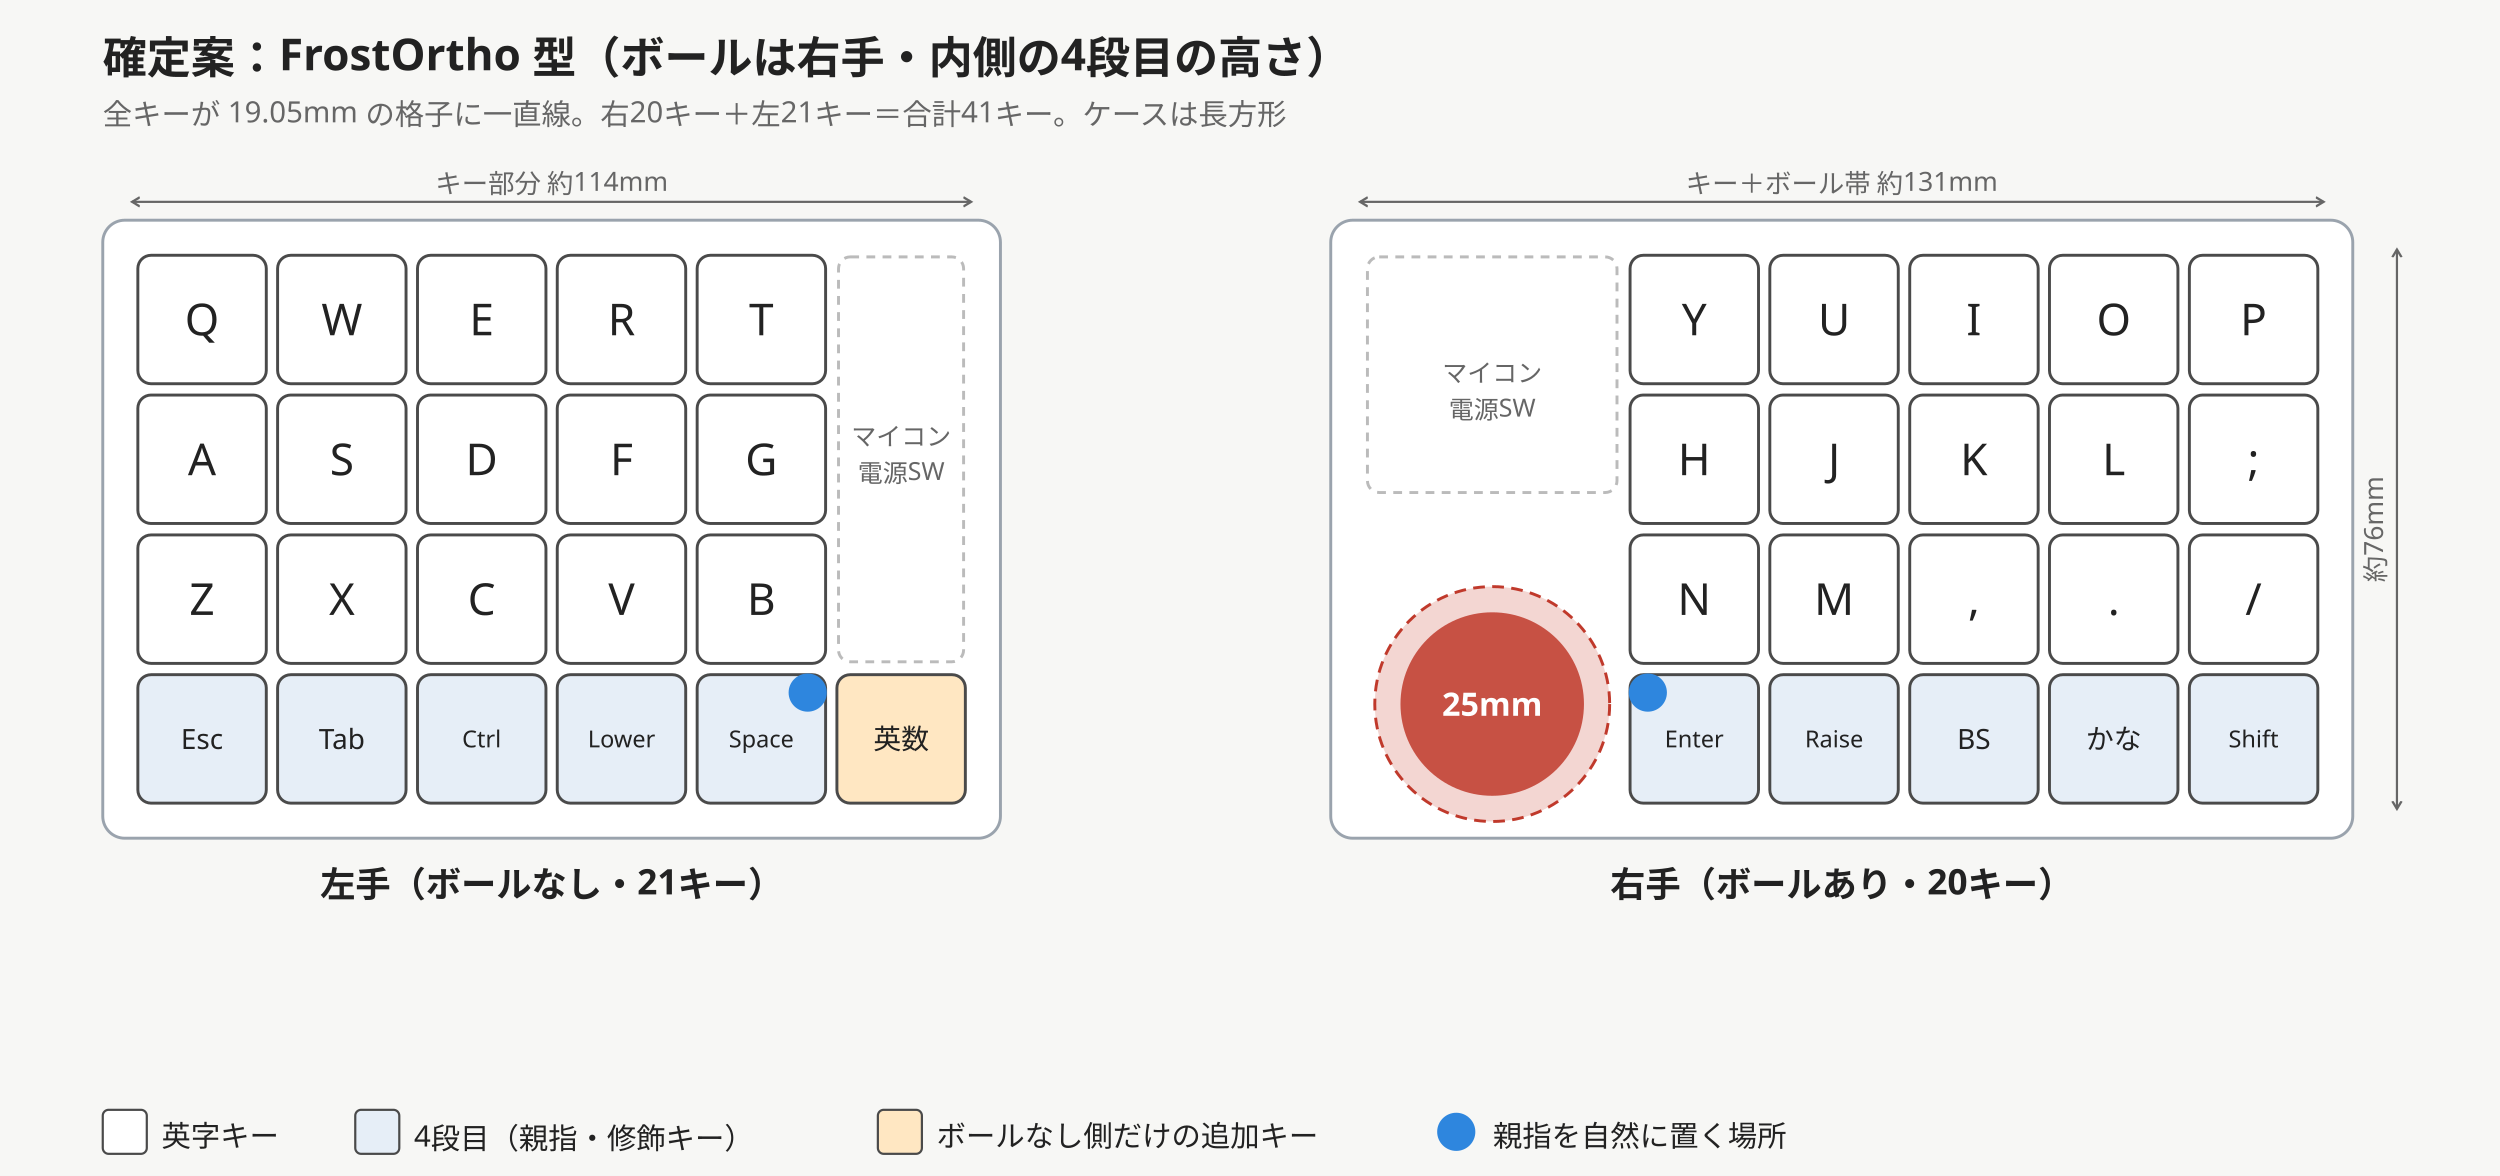
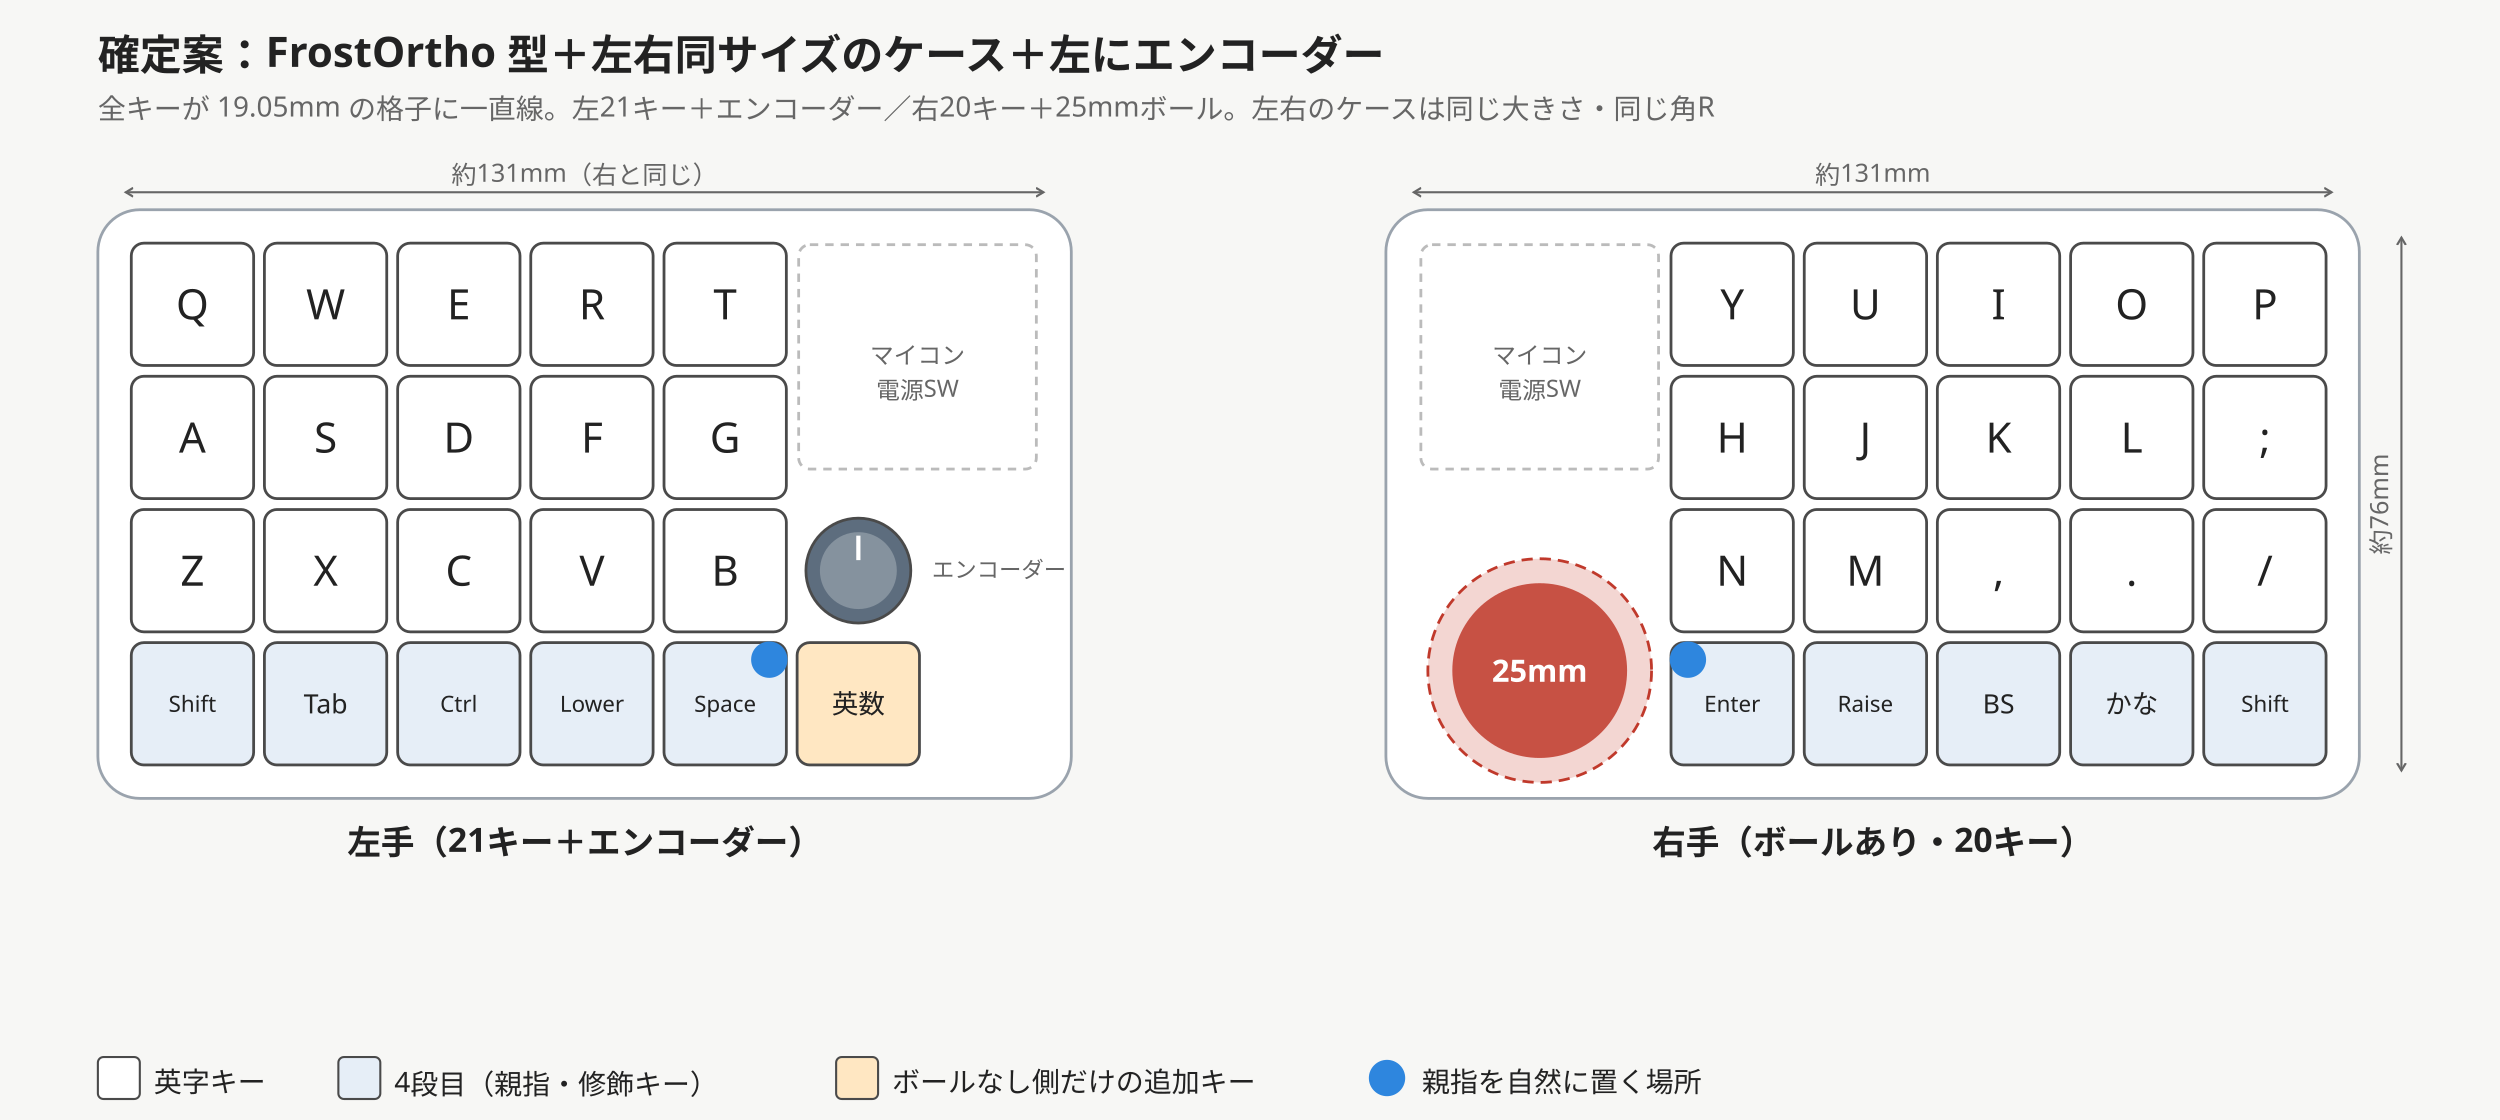
- <svg xmlns="http://www.w3.org/2000/svg" width="1703" height="801" viewBox="0 0 1703 801" font-family="IPAPGothic, IPAGothic, sans-serif">
+ <svg xmlns="http://www.w3.org/2000/svg" width="1788" height="801" viewBox="0 0 1788 801" font-family="IPAPGothic, IPAGothic, sans-serif">
  <defs>
    <marker id="a" viewBox="0 0 10 10" refX="5" refY="5" markerWidth="7" markerHeight="7" orient="auto-start-reverse">
      <path d="M0,2 L5,5 L0,8" fill="none" stroke="#666" stroke-width="1.5" />
    </marker>
  </defs>
  <rect width="100%" height="100%" fill="#f7f7f5" />
-   <text x="70.0" y="50.0" font-size="30" text-anchor="start" fill="#222" font-weight="bold">確定案：FrostOrtho 型（ボールは右手・内側の4段目の高さ）</text>
-   <text x="70.0" y="85.0" font-size="20" text-anchor="start" fill="#666" font-weight="normal">全キーが 19.05mm の格子に一直線。右20キー＋左21キー＝合計41キー。ケースは長方形</text>
-   <rect x="70.0" y="150.0" width="611.5" height="421.0" rx="15.0" fill="#ffffff" stroke="#9aa3ad" stroke-width="2" />
-   <rect x="906.5" y="150.0" width="696.2" height="421.0" rx="15.0" fill="#ffffff" stroke="#9aa3ad" stroke-width="2" />
+   <text x="70.0" y="50.0" font-size="30" text-anchor="start" fill="#222" font-weight="bold">確定案：FrostOrtho 型＋左右同サイズのケース＋左にエンコーダー</text>
+   <text x="70.0" y="85.0" font-size="20" text-anchor="start" fill="#666" font-weight="normal">全キーが 19.05mm の格子に一直線。左21キー＋エンコーダー／右20キー＋25mmボール。左右のケースは同じ大きさ・同じ角R</text>
+   <rect x="70.0" y="150.0" width="696.2" height="421.0" rx="30.0" fill="#ffffff" stroke="#9aa3ad" stroke-width="2" />
+   <rect x="991.2" y="150.0" width="696.2" height="421.0" rx="30.0" fill="#ffffff" stroke="#9aa3ad" stroke-width="2" />
  <rect x="93.9" y="173.9" width="87.5" height="87.5" rx="9.0" fill="#ffffff" stroke="#4a4a4a" stroke-width="2" />
  <text x="137.6" y="228.4" font-size="30" text-anchor="middle" fill="#222">Q</text>
  <rect x="189.1" y="173.9" width="87.5" height="87.5" rx="9.0" fill="#ffffff" stroke="#4a4a4a" stroke-width="2" />
  <text x="232.9" y="228.4" font-size="30" text-anchor="middle" fill="#222">W</text>
  <rect x="284.4" y="173.9" width="87.5" height="87.5" rx="9.0" fill="#ffffff" stroke="#4a4a4a" stroke-width="2" />
  <text x="328.1" y="228.4" font-size="30" text-anchor="middle" fill="#222">E</text>
  <rect x="379.6" y="173.9" width="87.5" height="87.5" rx="9.0" fill="#ffffff" stroke="#4a4a4a" stroke-width="2" />
  <text x="423.4" y="228.4" font-size="30" text-anchor="middle" fill="#222">R</text>
  <rect x="474.9" y="173.9" width="87.5" height="87.5" rx="9.0" fill="#ffffff" stroke="#4a4a4a" stroke-width="2" />
  <text x="518.6" y="228.4" font-size="30" text-anchor="middle" fill="#222">T</text>
  <rect x="93.9" y="269.1" width="87.5" height="87.5" rx="9.0" fill="#ffffff" stroke="#4a4a4a" stroke-width="2" />
  <text x="137.6" y="323.7" font-size="30" text-anchor="middle" fill="#222">A</text>
  <rect x="189.1" y="269.1" width="87.5" height="87.5" rx="9.0" fill="#ffffff" stroke="#4a4a4a" stroke-width="2" />
  <text x="232.9" y="323.7" font-size="30" text-anchor="middle" fill="#222">S</text>
  <rect x="284.4" y="269.1" width="87.5" height="87.5" rx="9.0" fill="#ffffff" stroke="#4a4a4a" stroke-width="2" />
  <text x="328.1" y="323.7" font-size="30" text-anchor="middle" fill="#222">D</text>
  <rect x="379.6" y="269.1" width="87.5" height="87.5" rx="9.0" fill="#ffffff" stroke="#4a4a4a" stroke-width="2" />
  <text x="423.4" y="323.7" font-size="30" text-anchor="middle" fill="#222">F</text>
  <rect x="474.9" y="269.1" width="87.5" height="87.5" rx="9.0" fill="#ffffff" stroke="#4a4a4a" stroke-width="2" />
  <text x="518.6" y="323.7" font-size="30" text-anchor="middle" fill="#222">G</text>
  <rect x="93.9" y="364.4" width="87.5" height="87.5" rx="9.0" fill="#ffffff" stroke="#4a4a4a" stroke-width="2" />
  <text x="137.6" y="418.9" font-size="30" text-anchor="middle" fill="#222">Z</text>
  <rect x="189.1" y="364.4" width="87.5" height="87.5" rx="9.0" fill="#ffffff" stroke="#4a4a4a" stroke-width="2" />
  <text x="232.9" y="418.9" font-size="30" text-anchor="middle" fill="#222">X</text>
  <rect x="284.4" y="364.4" width="87.5" height="87.5" rx="9.0" fill="#ffffff" stroke="#4a4a4a" stroke-width="2" />
  <text x="328.1" y="418.9" font-size="30" text-anchor="middle" fill="#222">C</text>
  <rect x="379.6" y="364.4" width="87.5" height="87.5" rx="9.0" fill="#ffffff" stroke="#4a4a4a" stroke-width="2" />
  <text x="423.4" y="418.9" font-size="30" text-anchor="middle" fill="#222">V</text>
  <rect x="474.9" y="364.4" width="87.5" height="87.5" rx="9.0" fill="#ffffff" stroke="#4a4a4a" stroke-width="2" />
  <text x="518.6" y="418.9" font-size="30" text-anchor="middle" fill="#222">B</text>
  <rect x="93.9" y="459.6" width="87.5" height="87.5" rx="9.0" fill="#e6eef7" stroke="#4a4a4a" stroke-width="2" />
-   <text x="137.6" y="510.2" font-size="19" text-anchor="middle" fill="#222">Esc</text>
+   <text x="137.6" y="509.1" font-size="16" text-anchor="middle" fill="#222">Shift</text>
  <rect x="189.1" y="459.6" width="87.5" height="87.5" rx="9.0" fill="#e6eef7" stroke="#4a4a4a" stroke-width="2" />
  <text x="232.9" y="510.2" font-size="19" text-anchor="middle" fill="#222">Tab</text>
  <rect x="284.4" y="459.6" width="87.5" height="87.5" rx="9.0" fill="#e6eef7" stroke="#4a4a4a" stroke-width="2" />
  <text x="328.1" y="509.1" font-size="16" text-anchor="middle" fill="#222">Ctrl</text>
  <rect x="379.6" y="459.6" width="87.5" height="87.5" rx="9.0" fill="#e6eef7" stroke="#4a4a4a" stroke-width="2" />
  <text x="423.4" y="509.1" font-size="16" text-anchor="middle" fill="#222">Lower</text>
  <rect x="474.9" y="459.6" width="87.5" height="87.5" rx="9.0" fill="#e6eef7" stroke="#4a4a4a" stroke-width="2" />
  <text x="518.6" y="509.1" font-size="16" text-anchor="middle" fill="#222">Space</text>
  <rect x="570.1" y="459.6" width="87.5" height="87.5" rx="9.0" fill="#ffe7c2" stroke="#4a4a4a" stroke-width="2" />
  <text x="613.9" y="510.2" font-size="19" text-anchor="middle" fill="#222">英数</text>
  <circle cx="550.2" cy="471.8" r="13.0" fill="#2e86de" />
-   <rect x="571.2" y="175.0" width="85.2" height="275.8" rx="8" fill="none" stroke="#bbbbbb" stroke-width="2" stroke-dasharray="6 5" />
-   <text x="613.9" y="303.4" font-size="17" text-anchor="middle" fill="#666" font-weight="normal">マイコン</text>
-   <text x="613.9" y="328.4" font-size="17" text-anchor="middle" fill="#666" font-weight="normal">電源SW</text>
-   <rect x="1110.4" y="173.9" width="87.5" height="87.5" rx="9.0" fill="#ffffff" stroke="#4a4a4a" stroke-width="2" />
-   <text x="1154.1" y="228.4" font-size="30" text-anchor="middle" fill="#222">Y</text>
-   <rect x="1205.6" y="173.9" width="87.5" height="87.5" rx="9.0" fill="#ffffff" stroke="#4a4a4a" stroke-width="2" />
-   <text x="1249.4" y="228.4" font-size="30" text-anchor="middle" fill="#222">U</text>
-   <rect x="1300.9" y="173.9" width="87.5" height="87.5" rx="9.0" fill="#ffffff" stroke="#4a4a4a" stroke-width="2" />
-   <text x="1344.6" y="228.4" font-size="30" text-anchor="middle" fill="#222">I</text>
-   <rect x="1396.1" y="173.9" width="87.5" height="87.5" rx="9.0" fill="#ffffff" stroke="#4a4a4a" stroke-width="2" />
-   <text x="1439.9" y="228.4" font-size="30" text-anchor="middle" fill="#222">O</text>
-   <rect x="1491.4" y="173.9" width="87.5" height="87.5" rx="9.0" fill="#ffffff" stroke="#4a4a4a" stroke-width="2" />
-   <text x="1535.1" y="228.4" font-size="30" text-anchor="middle" fill="#222">P</text>
-   <rect x="1110.4" y="269.1" width="87.5" height="87.5" rx="9.0" fill="#ffffff" stroke="#4a4a4a" stroke-width="2" />
-   <text x="1154.1" y="323.7" font-size="30" text-anchor="middle" fill="#222">H</text>
-   <rect x="1205.6" y="269.1" width="87.5" height="87.5" rx="9.0" fill="#ffffff" stroke="#4a4a4a" stroke-width="2" />
-   <text x="1249.4" y="323.7" font-size="30" text-anchor="middle" fill="#222">J</text>
-   <rect x="1300.9" y="269.1" width="87.5" height="87.5" rx="9.0" fill="#ffffff" stroke="#4a4a4a" stroke-width="2" />
-   <text x="1344.6" y="323.7" font-size="30" text-anchor="middle" fill="#222">K</text>
-   <rect x="1396.1" y="269.1" width="87.5" height="87.5" rx="9.0" fill="#ffffff" stroke="#4a4a4a" stroke-width="2" />
-   <text x="1439.9" y="323.7" font-size="30" text-anchor="middle" fill="#222">L</text>
-   <rect x="1491.4" y="269.1" width="87.5" height="87.5" rx="9.0" fill="#ffffff" stroke="#4a4a4a" stroke-width="2" />
-   <text x="1535.1" y="323.7" font-size="30" text-anchor="middle" fill="#222">;</text>
-   <rect x="1110.4" y="364.4" width="87.5" height="87.5" rx="9.0" fill="#ffffff" stroke="#4a4a4a" stroke-width="2" />
-   <text x="1154.1" y="418.9" font-size="30" text-anchor="middle" fill="#222">N</text>
-   <rect x="1205.6" y="364.4" width="87.5" height="87.5" rx="9.0" fill="#ffffff" stroke="#4a4a4a" stroke-width="2" />
-   <text x="1249.4" y="418.9" font-size="30" text-anchor="middle" fill="#222">M</text>
-   <rect x="1300.9" y="364.4" width="87.5" height="87.5" rx="9.0" fill="#ffffff" stroke="#4a4a4a" stroke-width="2" />
-   <text x="1344.6" y="418.9" font-size="30" text-anchor="middle" fill="#222">,</text>
-   <rect x="1396.1" y="364.4" width="87.5" height="87.5" rx="9.0" fill="#ffffff" stroke="#4a4a4a" stroke-width="2" />
-   <text x="1439.9" y="418.9" font-size="30" text-anchor="middle" fill="#222">.</text>
-   <rect x="1491.4" y="364.4" width="87.5" height="87.5" rx="9.0" fill="#ffffff" stroke="#4a4a4a" stroke-width="2" />
-   <text x="1535.1" y="418.9" font-size="30" text-anchor="middle" fill="#222">/</text>
-   <rect x="1110.4" y="459.6" width="87.5" height="87.5" rx="9.0" fill="#e6eef7" stroke="#4a4a4a" stroke-width="2" />
-   <text x="1154.1" y="509.1" font-size="16" text-anchor="middle" fill="#222">Enter</text>
-   <rect x="1205.6" y="459.6" width="87.5" height="87.5" rx="9.0" fill="#e6eef7" stroke="#4a4a4a" stroke-width="2" />
-   <text x="1249.4" y="509.1" font-size="16" text-anchor="middle" fill="#222">Raise</text>
-   <rect x="1300.9" y="459.6" width="87.5" height="87.5" rx="9.0" fill="#e6eef7" stroke="#4a4a4a" stroke-width="2" />
-   <text x="1344.6" y="510.2" font-size="19" text-anchor="middle" fill="#222">BS</text>
-   <rect x="1396.1" y="459.6" width="87.5" height="87.5" rx="9.0" fill="#e6eef7" stroke="#4a4a4a" stroke-width="2" />
-   <text x="1439.9" y="510.2" font-size="19" text-anchor="middle" fill="#222">かな</text>
-   <rect x="1491.4" y="459.6" width="87.5" height="87.5" rx="9.0" fill="#e6eef7" stroke="#4a4a4a" stroke-width="2" />
-   <text x="1535.1" y="509.1" font-size="16" text-anchor="middle" fill="#222">Shift</text>
-   <circle cx="1122.5" cy="471.8" r="13.0" fill="#2e86de" />
-   <rect x="931.5" y="175.0" width="170.0" height="160.5" rx="8" fill="none" stroke="#bbbbbb" stroke-width="2" stroke-dasharray="6 5" />
-   <text x="1016.5" y="260.2" font-size="17" text-anchor="middle" fill="#666" font-weight="normal">マイコン</text>
-   <text x="1016.5" y="285.2" font-size="17" text-anchor="middle" fill="#666" font-weight="normal">電源SW</text>
-   <circle cx="1016.5" cy="479.6" r="80.0" fill="#f3d6d2" stroke="#c0392b" stroke-width="2" stroke-dasharray="8 5" />
-   <circle cx="1016.5" cy="479.6" r="62.5" fill="#c0392b" opacity="0.85" />
-   <text x="1016.5" y="487.6" font-size="22" text-anchor="middle" fill="#fff" font-weight="bold">25mm</text>
-   <text x="375.8" y="611.0" font-size="24" text-anchor="middle" fill="#222" font-weight="bold">左手（ボールなし・21キー）</text>
-   <text x="1254.6" y="611.0" font-size="24" text-anchor="middle" fill="#222" font-weight="bold">右手（ボールあり・20キー）</text>
-   <line x1="90.0" y1="137.5" x2="661.5" y2="137.5" stroke="#666" stroke-width="1.5" marker-start="url(#a)" marker-end="url(#a)" />
-   <text x="375.8" y="131.5" font-size="18" text-anchor="middle" fill="#666" font-weight="normal">キー部分 約114mm</text>
-   <line x1="926.5" y1="137.5" x2="1582.8" y2="137.5" stroke="#666" stroke-width="1.5" marker-start="url(#a)" marker-end="url(#a)" />
-   <text x="1254.6" y="131.5" font-size="18" text-anchor="middle" fill="#666" font-weight="normal">キー＋ボール帯 約131mm</text>
-   <line x1="1632.8" y1="170.0" x2="1632.8" y2="551.0" stroke="#666" stroke-width="1.5" marker-start="url(#a)" marker-end="url(#a)" />
-   <text x="1624.8" y="360.5" font-size="18" fill="#666" text-anchor="middle" transform="rotate(-90 1624.8 360.5)">約76mm</text>
+   <circle cx="613.9" cy="408.1" r="37.5" fill="#5d6d7e" stroke="#4a4a4a" stroke-width="2" />
+   <circle cx="613.9" cy="408.1" r="27.5" fill="#85929e" />
+   <line x1="613.9" y1="383.1" x2="613.9" y2="400.6" stroke="#fff" stroke-width="3" />
+   <text x="666.5" y="413.1" font-size="16" text-anchor="start" fill="#666" font-weight="normal">エンコーダー</text>
+   <rect x="571.2" y="175.0" width="170.0" height="160.5" rx="8" fill="none" stroke="#bbbbbb" stroke-width="2" stroke-dasharray="6 5" />
+   <text x="656.2" y="260.2" font-size="17" text-anchor="middle" fill="#666" font-weight="normal">マイコン</text>
+   <text x="656.2" y="285.2" font-size="17" text-anchor="middle" fill="#666" font-weight="normal">電源SW</text>
+   <rect x="1195.1" y="173.9" width="87.5" height="87.5" rx="9.0" fill="#ffffff" stroke="#4a4a4a" stroke-width="2" />
+   <text x="1238.9" y="228.4" font-size="30" text-anchor="middle" fill="#222">Y</text>
+   <rect x="1290.4" y="173.9" width="87.5" height="87.5" rx="9.0" fill="#ffffff" stroke="#4a4a4a" stroke-width="2" />
+   <text x="1334.1" y="228.4" font-size="30" text-anchor="middle" fill="#222">U</text>
+   <rect x="1385.6" y="173.9" width="87.5" height="87.5" rx="9.0" fill="#ffffff" stroke="#4a4a4a" stroke-width="2" />
+   <text x="1429.4" y="228.4" font-size="30" text-anchor="middle" fill="#222">I</text>
+   <rect x="1480.9" y="173.9" width="87.5" height="87.5" rx="9.0" fill="#ffffff" stroke="#4a4a4a" stroke-width="2" />
+   <text x="1524.6" y="228.4" font-size="30" text-anchor="middle" fill="#222">O</text>
+   <rect x="1576.1" y="173.9" width="87.5" height="87.5" rx="9.0" fill="#ffffff" stroke="#4a4a4a" stroke-width="2" />
+   <text x="1619.9" y="228.4" font-size="30" text-anchor="middle" fill="#222">P</text>
+   <rect x="1195.1" y="269.1" width="87.5" height="87.5" rx="9.0" fill="#ffffff" stroke="#4a4a4a" stroke-width="2" />
+   <text x="1238.9" y="323.7" font-size="30" text-anchor="middle" fill="#222">H</text>
+   <rect x="1290.4" y="269.1" width="87.5" height="87.5" rx="9.0" fill="#ffffff" stroke="#4a4a4a" stroke-width="2" />
+   <text x="1334.1" y="323.7" font-size="30" text-anchor="middle" fill="#222">J</text>
+   <rect x="1385.6" y="269.1" width="87.5" height="87.5" rx="9.0" fill="#ffffff" stroke="#4a4a4a" stroke-width="2" />
+   <text x="1429.4" y="323.7" font-size="30" text-anchor="middle" fill="#222">K</text>
+   <rect x="1480.9" y="269.1" width="87.5" height="87.5" rx="9.0" fill="#ffffff" stroke="#4a4a4a" stroke-width="2" />
+   <text x="1524.6" y="323.7" font-size="30" text-anchor="middle" fill="#222">L</text>
+   <rect x="1576.1" y="269.1" width="87.5" height="87.5" rx="9.0" fill="#ffffff" stroke="#4a4a4a" stroke-width="2" />
+   <text x="1619.9" y="323.7" font-size="30" text-anchor="middle" fill="#222">;</text>
+   <rect x="1195.1" y="364.4" width="87.5" height="87.5" rx="9.0" fill="#ffffff" stroke="#4a4a4a" stroke-width="2" />
+   <text x="1238.9" y="418.9" font-size="30" text-anchor="middle" fill="#222">N</text>
+   <rect x="1290.4" y="364.4" width="87.5" height="87.5" rx="9.0" fill="#ffffff" stroke="#4a4a4a" stroke-width="2" />
+   <text x="1334.1" y="418.9" font-size="30" text-anchor="middle" fill="#222">M</text>
+   <rect x="1385.6" y="364.4" width="87.5" height="87.5" rx="9.0" fill="#ffffff" stroke="#4a4a4a" stroke-width="2" />
+   <text x="1429.4" y="418.9" font-size="30" text-anchor="middle" fill="#222">,</text>
+   <rect x="1480.9" y="364.4" width="87.5" height="87.5" rx="9.0" fill="#ffffff" stroke="#4a4a4a" stroke-width="2" />
+   <text x="1524.6" y="418.9" font-size="30" text-anchor="middle" fill="#222">.</text>
+   <rect x="1576.1" y="364.4" width="87.5" height="87.5" rx="9.0" fill="#ffffff" stroke="#4a4a4a" stroke-width="2" />
+   <text x="1619.9" y="418.9" font-size="30" text-anchor="middle" fill="#222">/</text>
+   <rect x="1195.1" y="459.6" width="87.5" height="87.5" rx="9.0" fill="#e6eef7" stroke="#4a4a4a" stroke-width="2" />
+   <text x="1238.9" y="509.1" font-size="16" text-anchor="middle" fill="#222">Enter</text>
+   <rect x="1290.4" y="459.6" width="87.5" height="87.5" rx="9.0" fill="#e6eef7" stroke="#4a4a4a" stroke-width="2" />
+   <text x="1334.1" y="509.1" font-size="16" text-anchor="middle" fill="#222">Raise</text>
+   <rect x="1385.6" y="459.6" width="87.5" height="87.5" rx="9.0" fill="#e6eef7" stroke="#4a4a4a" stroke-width="2" />
+   <text x="1429.4" y="510.2" font-size="19" text-anchor="middle" fill="#222">BS</text>
+   <rect x="1480.9" y="459.6" width="87.5" height="87.5" rx="9.0" fill="#e6eef7" stroke="#4a4a4a" stroke-width="2" />
+   <text x="1524.6" y="510.2" font-size="19" text-anchor="middle" fill="#222">かな</text>
+   <rect x="1576.1" y="459.6" width="87.5" height="87.5" rx="9.0" fill="#e6eef7" stroke="#4a4a4a" stroke-width="2" />
+   <text x="1619.9" y="509.1" font-size="16" text-anchor="middle" fill="#222">Shift</text>
+   <circle cx="1207.2" cy="471.8" r="13.0" fill="#2e86de" />
+   <rect x="1016.2" y="175.0" width="170.0" height="160.5" rx="8" fill="none" stroke="#bbbbbb" stroke-width="2" stroke-dasharray="6 5" />
+   <text x="1101.2" y="260.2" font-size="17" text-anchor="middle" fill="#666" font-weight="normal">マイコン</text>
+   <text x="1101.2" y="285.2" font-size="17" text-anchor="middle" fill="#666" font-weight="normal">電源SW</text>
+   <circle cx="1101.2" cy="479.6" r="80.0" fill="#f3d6d2" stroke="#c0392b" stroke-width="2" stroke-dasharray="8 5" />
+   <circle cx="1101.2" cy="479.6" r="62.5" fill="#c0392b" opacity="0.85" />
+   <text x="1101.2" y="487.6" font-size="22" text-anchor="middle" fill="#fff" font-weight="bold">25mm</text>
+   <text x="418.1" y="611.0" font-size="24" text-anchor="middle" fill="#222" font-weight="bold">左手（21キー＋エンコーダー）</text>
+   <text x="1339.4" y="611.0" font-size="24" text-anchor="middle" fill="#222" font-weight="bold">右手（ボールあり・20キー）</text>
+   <line x1="90.0" y1="137.5" x2="746.2" y2="137.5" stroke="#666" stroke-width="1.5" marker-start="url(#a)" marker-end="url(#a)" />
+   <text x="418.1" y="131.5" font-size="18" text-anchor="middle" fill="#666" font-weight="normal">約131mm（右と同じ）</text>
+   <line x1="1011.2" y1="137.5" x2="1667.5" y2="137.5" stroke="#666" stroke-width="1.5" marker-start="url(#a)" marker-end="url(#a)" />
+   <text x="1339.4" y="131.5" font-size="18" text-anchor="middle" fill="#666" font-weight="normal">約131mm</text>
+   <line x1="1717.5" y1="170.0" x2="1717.5" y2="551.0" stroke="#666" stroke-width="1.5" marker-start="url(#a)" marker-end="url(#a)" />
+   <text x="1709.5" y="360.5" font-size="18" fill="#666" text-anchor="middle" transform="rotate(-90 1709.5 360.5)">約76mm</text>
  <rect x="70.0" y="756.0" width="30.0" height="30.0" rx="4" fill="#ffffff" stroke="#4a4a4a" stroke-width="1.5" />
  <text x="110.0" y="781.0" font-size="20" text-anchor="start" fill="#222" font-weight="normal">英字キー</text>
  <rect x="242.0" y="756.0" width="30.0" height="30.0" rx="4" fill="#e6eef7" stroke="#4a4a4a" stroke-width="1.5" />
  <text x="282.0" y="781.0" font-size="20" text-anchor="start" fill="#222" font-weight="normal">4段目（親指・修飾キー）</text>
  <rect x="598.0" y="756.0" width="30.0" height="30.0" rx="4" fill="#ffe7c2" stroke="#4a4a4a" stroke-width="1.5" />
  <text x="638.0" y="781.0" font-size="20" text-anchor="start" fill="#222" font-weight="normal">ボールなし側だけの追加キー</text>
  <circle cx="992.0" cy="771.0" r="13.0" fill="#2e86de" />
  <text x="1017.0" y="781.0" font-size="20" text-anchor="start" fill="#222" font-weight="normal">親指を自然に置く場所</text>
</svg>
